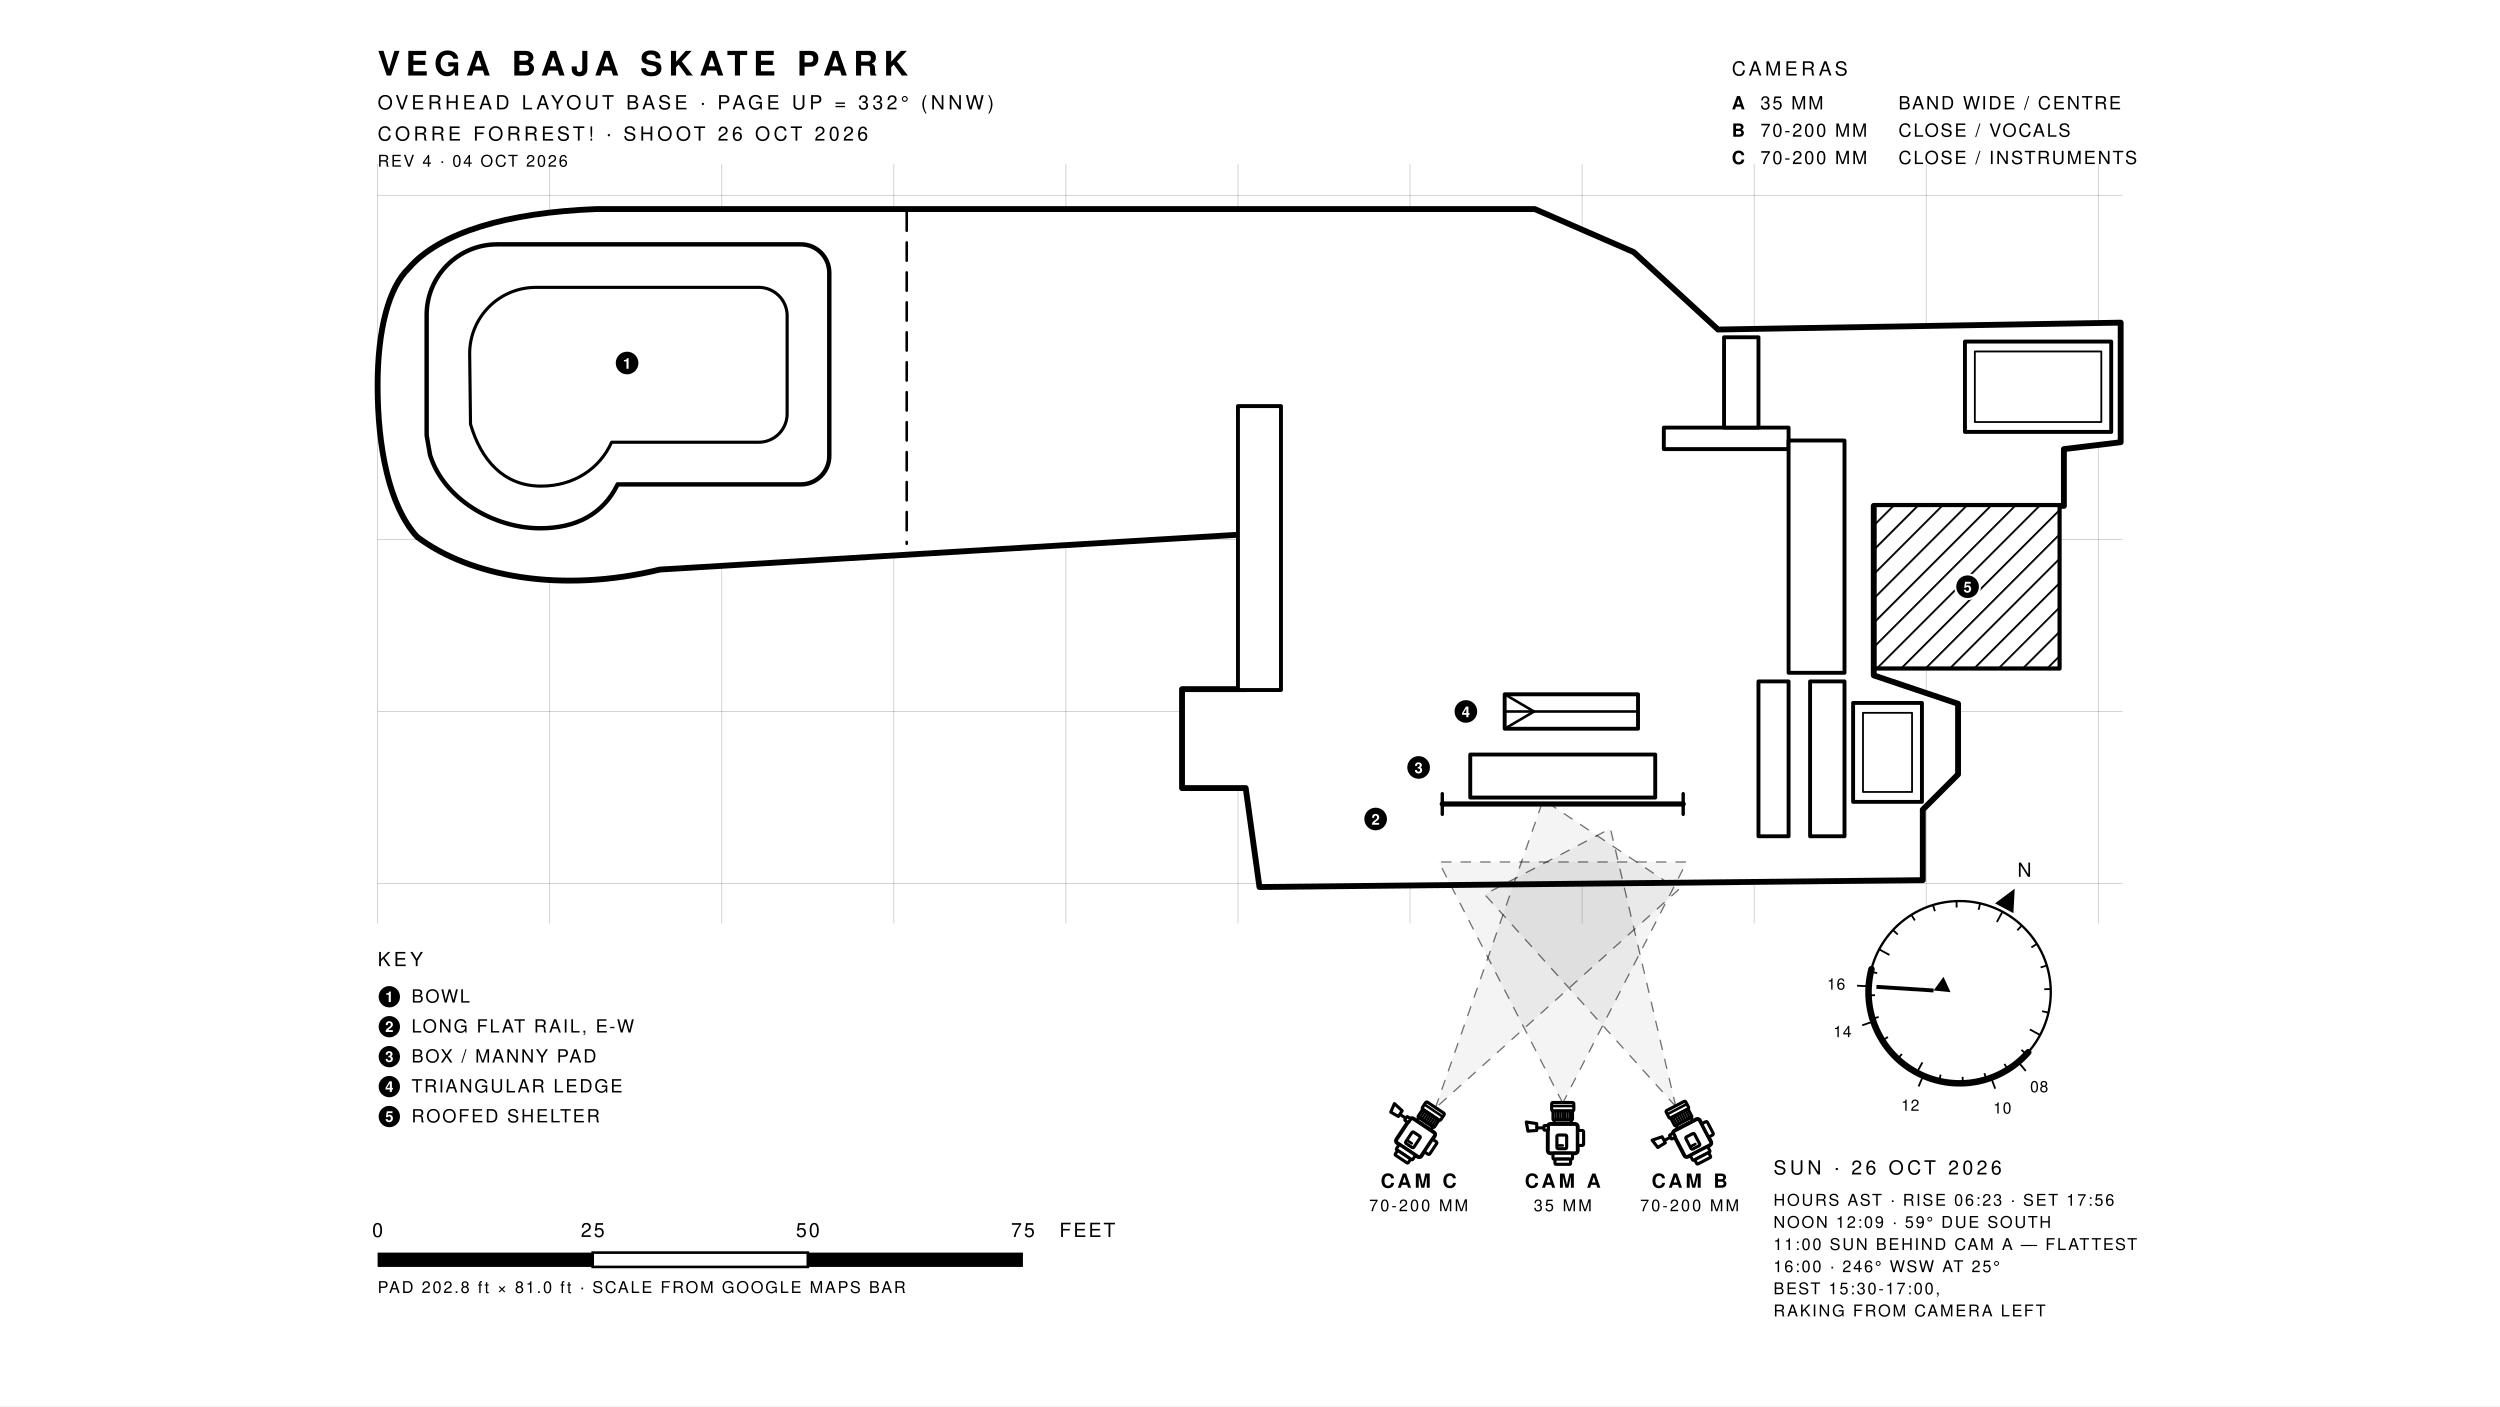
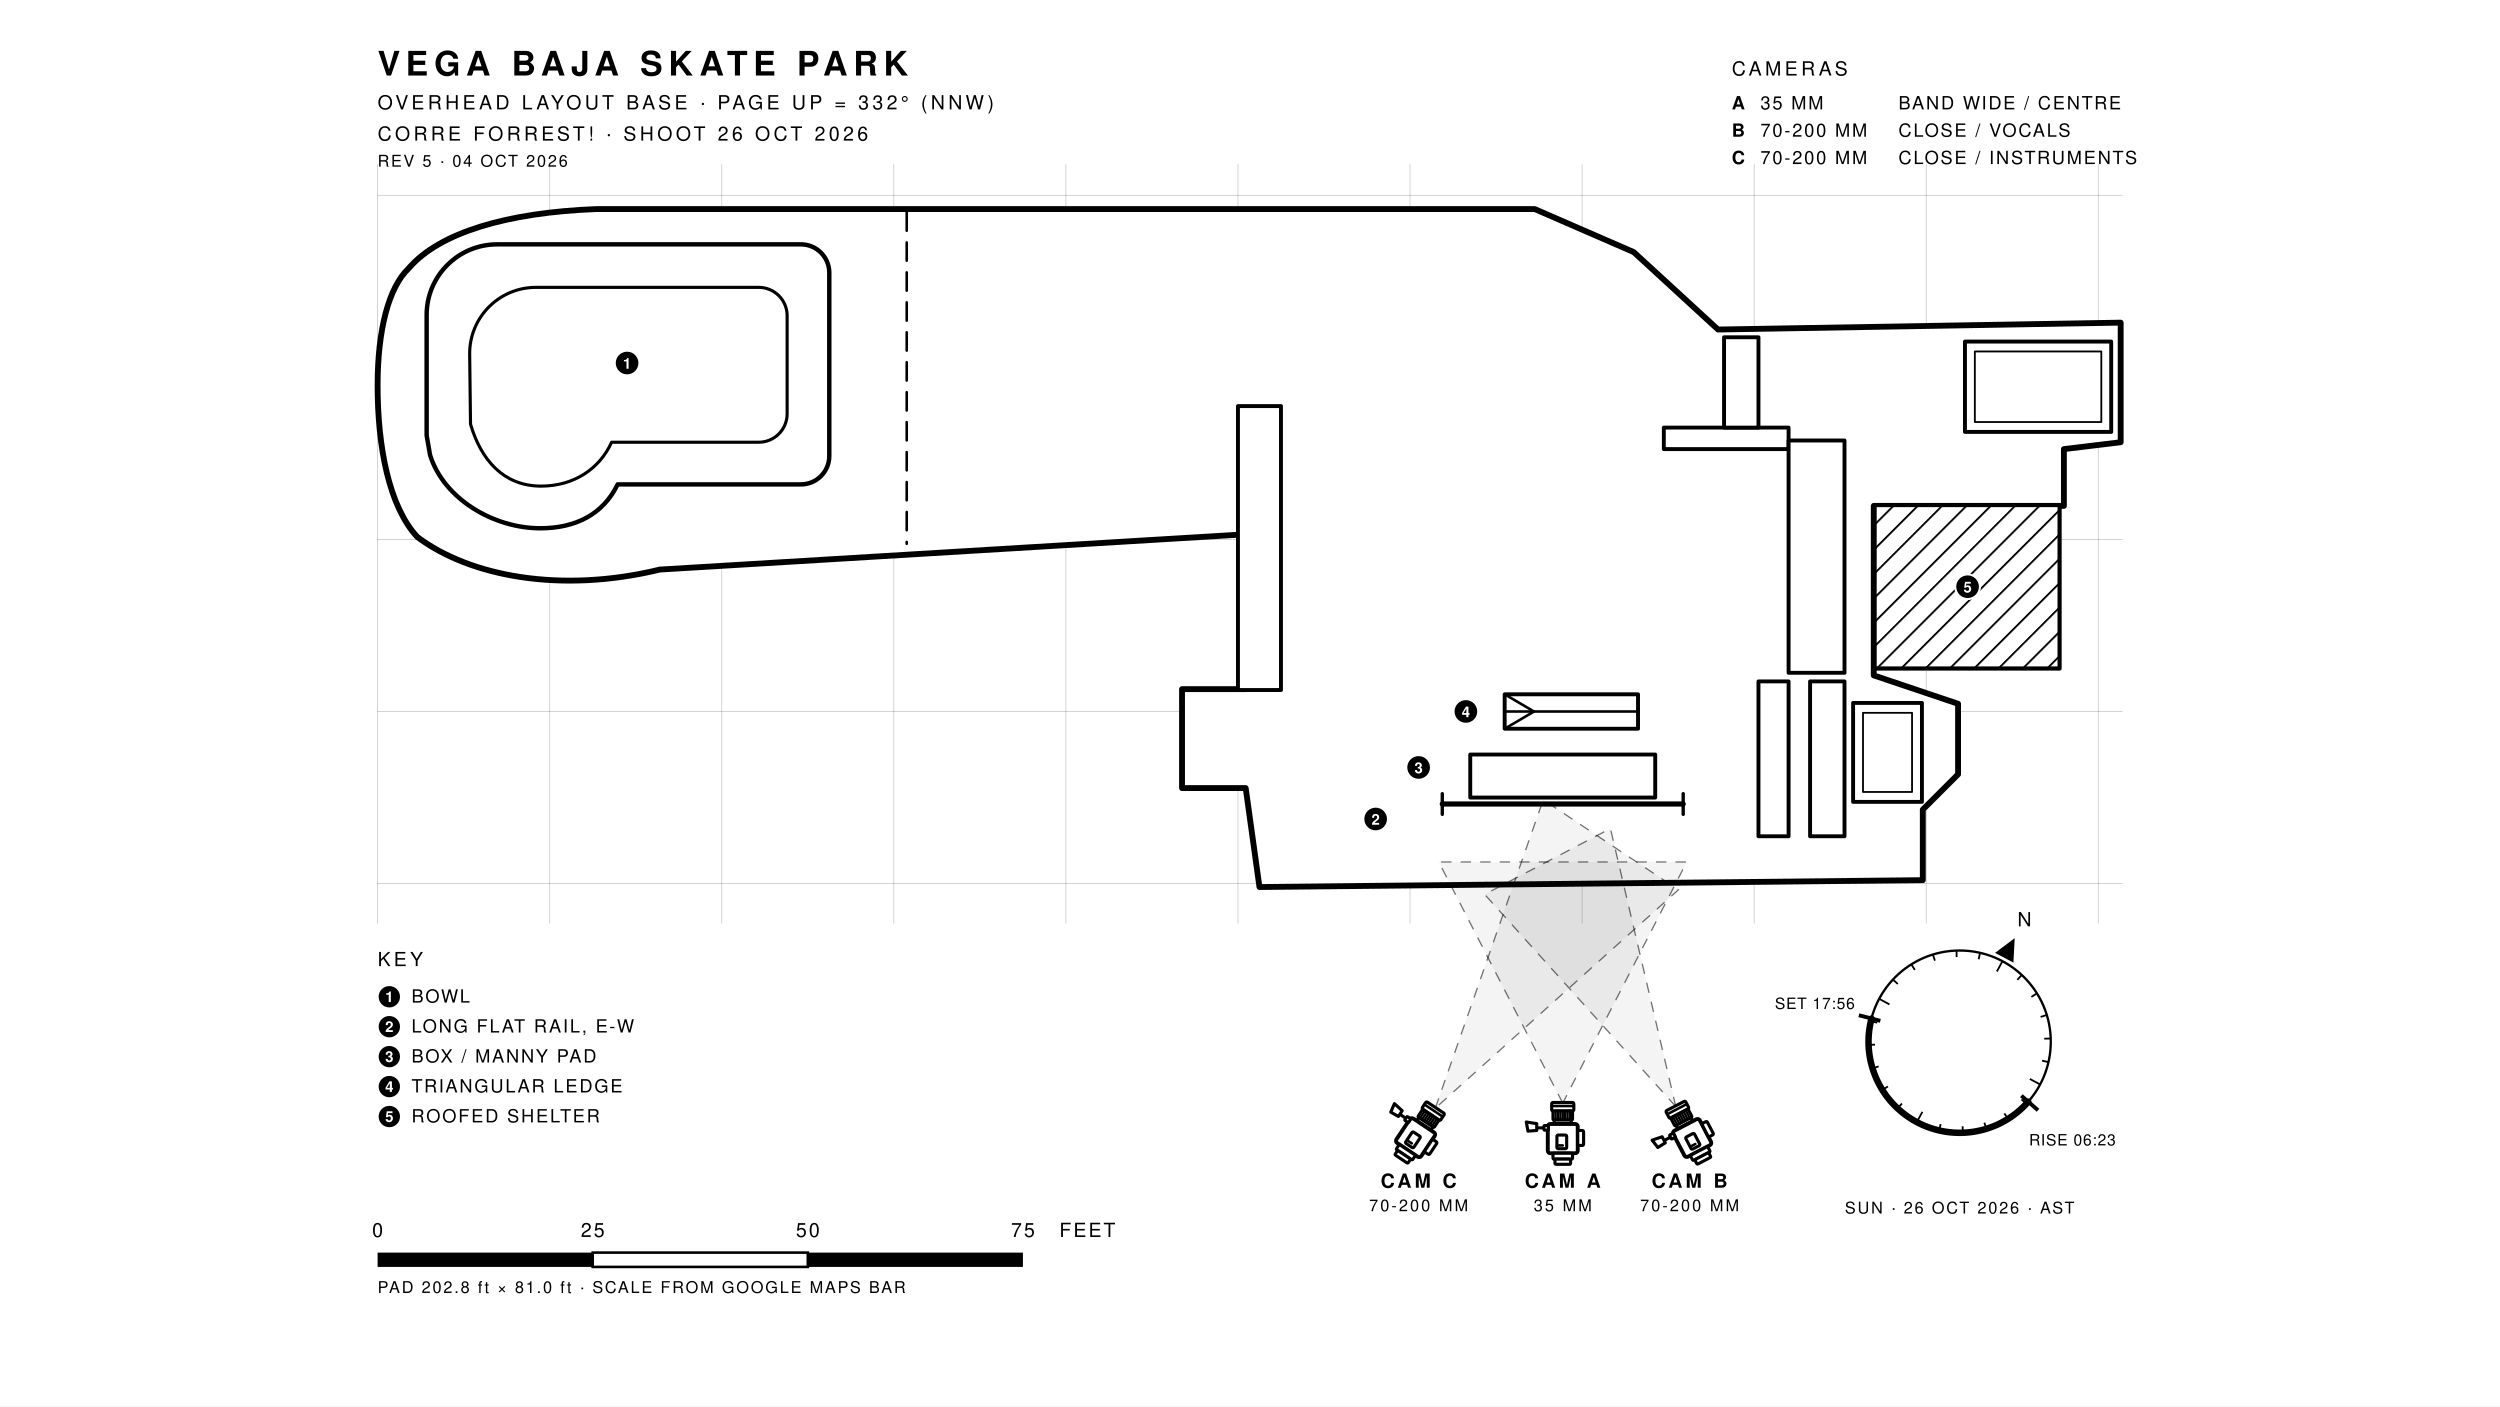
<svg xmlns="http://www.w3.org/2000/svg" width="1920" height="1080" viewBox="0 0 1920 1080">
  <style>
    text { font-family:'Helvetica Neue',Helvetica,Arial,'Liberation Sans',sans-serif; fill:#000 }
    .pad,.coping,.floor,.thin,.joint,.obj,.rail,.shelter,.offpad {
      fill:#fff; stroke:#000; stroke-linejoin:round; stroke-linecap:round }
    .thin,.joint,.floor,.coping,.rail { fill:none }
    .joint   { stroke-dasharray:2.119 1.362 }
    .shelter { fill:url(#hatch) }
    .offpad  { fill:none; stroke-dasharray:1.665 1.211 }
    .icon    { fill:#fff; stroke:#000; stroke-linejoin:round; stroke-linecap:round }
    .cone    { fill:#000; fill-opacity:0.045; stroke:#000; stroke-width:1.0; stroke-opacity:0.55; stroke-dasharray:8 7 }
    .perf    { fill:none; stroke:#000; stroke-width:1.6; stroke-dasharray:9 7 }
    .key     { fill:#000; stroke:#fff; stroke-width:1.6 }
    .keynum  { font-size:11.5px; font-weight:700; fill:#fff; letter-spacing:0 }
    .dial    { fill:#fff; stroke:#000; stroke-width:1.8 }
    .dialtick{ stroke:#000; stroke-width:1.4 }
    .sunarc  { fill:none; stroke:#000; stroke-width:5; stroke-linecap:round }
    .sunray  { stroke:#000; stroke-width:3 }
    .sunhead,.narrow { fill:#000 }
    .dialnum { font-size:12px; letter-spacing:0.6px }
    .title   { font-size:26px; letter-spacing:4.5px; font-weight:700 }
    .sub     { font-size:15px; letter-spacing:2.6px }
    .tick    { font-size:15px; letter-spacing:1.6px }
    .note    { font-size:12.5px; letter-spacing:1.4px }
    .legend  { font-size:14px; letter-spacing:1.4px }
    .camtag  { font-size:15px; letter-spacing:2.4px; font-weight:700 }
    .camlens { font-size:12.5px; letter-spacing:1.6px }
    .bandtag { font-size:11.5px; letter-spacing:1.2px }
    .grid line { stroke:#000; stroke-width:0.6; opacity:0.22 }
</style>
  <defs>
    <pattern id="hatch" patternUnits="userSpaceOnUse" width="2.0" height="2.0" patternTransform="rotate(45)">
      <rect width="2.0" height="2.0" fill="#fff" />
      <line x1="0" y1="0" x2="0" y2="2.0" stroke="#000" stroke-width="0.42" />
    </pattern>
    <g id="cam" stroke-width="4.80">
      <rect x="-17" y="-47" width="34" height="13" rx="2" />
      <line x1="-17" y1="-41.5" x2="17" y2="-41.5" stroke-width="4.00" />
      <rect x="-15" y="-34" width="30" height="14" rx="1.5" />
      <g stroke-width="3.60">
        <line x1="-11" y1="-33" x2="-11" y2="-21" />
        <line x1="-7.3" y1="-33" x2="-7.3" y2="-21" />
        <line x1="-3.6" y1="-33" x2="-3.6" y2="-21" />
        <line x1="0" y1="-33" x2="0" y2="-21" />
        <line x1="3.6" y1="-33" x2="3.6" y2="-21" />
        <line x1="7.3" y1="-33" x2="7.3" y2="-21" />
        <line x1="11" y1="-33" x2="11" y2="-21" />
      </g>
      <rect x="-13" y="-20" width="26" height="6" rx="1.5" />
      <rect x="-23" y="-14" width="46" height="45" rx="4" stroke-width="6.00" />
      <rect x="23" y="-4" width="9" height="23" rx="2" />
      <path d="M -23,-8 L -40,-8" stroke-width="4.80" />
      <rect x="-29" y="-11.5" width="7" height="7" rx="1" />
      <path d="M -40,-14.5 L -56,-17 L -53.5,-3 L -40,-4 Z" />
      <rect x="-9" y="3" width="15" height="21" rx="2" />
      <line x1="-6" y1="19" x2="0" y2="19" stroke-width="4.00" />
      <rect x="-15" y="31" width="30" height="9" rx="1.5" />
      <rect x="-12" y="40" width="24" height="8" rx="1.5" />
    </g>
    <g id="person" stroke-width="4.80">
      <ellipse cx="0" cy="0" rx="30" ry="12" stroke-width="5.60" />
      <ellipse cx="-21" cy="0" rx="2.6" ry="6" stroke-width="4.00" />
      <ellipse cx="21" cy="0" rx="2.6" ry="6" stroke-width="4.00" />
      <circle cx="0" cy="-2" r="16" fill="#000" stroke-width="4.80" />
      <path d="M -15.2,3 A 16,16 0 0 0 15.2,3 Z" fill="#fff" stroke-width="4.80" />
      <path d="M -5.5,12.5 L 0,19 L 5.5,12.5 Z" fill="#000" stroke-width="4.00" />
    </g>
  </defs>
  <rect width="1920" height="1080" fill="#fff" />
  <g class="grid">
    <line x1="290.00" y1="126.0" x2="290.00" y2="709.2" />
    <line x1="422.15" y1="126.0" x2="422.15" y2="709.2" />
    <line x1="554.30" y1="126.0" x2="554.30" y2="709.2" />
    <line x1="686.45" y1="126.0" x2="686.45" y2="709.2" />
    <line x1="818.60" y1="126.0" x2="818.60" y2="709.2" />
    <line x1="950.75" y1="126.0" x2="950.75" y2="709.2" />
    <line x1="1082.90" y1="126.0" x2="1082.90" y2="709.2" />
    <line x1="1215.05" y1="126.0" x2="1215.05" y2="709.2" />
    <line x1="1347.20" y1="126.0" x2="1347.20" y2="709.2" />
    <line x1="1479.35" y1="126.0" x2="1479.35" y2="709.2" />
    <line x1="1611.50" y1="126.0" x2="1611.50" y2="709.2" />
    <line x1="290" y1="150.00" x2="1630" y2="150.00" />
    <line x1="290" y1="282.15" x2="1630" y2="282.15" />
    <line x1="290" y1="414.30" x2="1630" y2="414.30" />
    <line x1="290" y1="546.45" x2="1630" y2="546.45" />
    <line x1="290" y1="678.60" x2="1630" y2="678.60" />
  </g>
  <g id="park" transform="translate(290,150) scale(6.6075)">
    <path class="pad" d="M 0.0,22.1  C 0.0,15.6 1.3,10.7 3.6,8.5  C 7.2,4.3 15.1,2.0 25.4,1.6  L 134.5,1.6  L 146.0,6.6 L 155.8,15.6  L 202.6,14.8 L 202.6,28.7 L 196.0,29.5 L 196.0,36.1  L 173.9,36.1 L 173.9,55.8  L 183.7,59.1 L 183.7,67.3 L 179.6,71.4 L 179.6,79.6  L 102.5,80.4 L 100.9,68.9  L 93.5,68.9 L 93.5,57.4 L 100.9,57.4  L 100.9,39.4  L 32.8,43.5  C 21.3,46.3 10.7,44.3 4.6,39.7  C 1.3,36.1 0.0,29.2 0.0,22.1 Z" stroke-width="0.681" />
    <path class="coping" d="M 13.9,5.7  L 49.2,5.7 A 3.3,3.3 0 0 1 52.5,9.0  L 52.5,30.3 A 3.3,3.3 0 0 1 49.2,33.6  L 27.9,33.6  C 26.2,37.1 23.0,38.7 18.9,38.7  C 13.5,38.7 7.7,35.3 6.1,30.2  L 5.7,27.9 L 5.7,13.9  A 8.2,8.2 0 0 1 13.9,5.7 Z" stroke-width="0.515" />
    <path class="floor" d="M 18.4,10.7  L 44.3,10.7 A 3.3,3.3 0 0 1 47.6,13.9  L 47.6,25.4 A 3.3,3.3 0 0 1 44.3,28.7  L 27.2,28.7  C 25.8,31.8 22.8,33.8 19.0,33.8  C 14.6,33.8 12.0,30.7 10.8,26.6  L 10.7,18.4  A 7.7,7.7 0 0 1 18.4,10.7 Z" stroke-width="0.363" />
    <line class="joint" x1="61.5" y1="2.0" x2="61.5" y2="40.5" stroke-width="0.303" />
    <rect class="obj" x="100.0" y="24.5" width="5.0" height="33.0" stroke-width="0.454" />
    <rect class="obj" x="131.0" y="58.0" width="15.5" height="4.0" stroke-width="0.454" />
    <line class="thin" x1="131.0" y1="60.0" x2="146.5" y2="60.0" stroke-width="0.303" />
    <line class="thin" x1="131.0" y1="58.0" x2="134.41" y2="60.0" stroke-width="0.303" />
    <line class="thin" x1="131.0" y1="62.0" x2="134.41" y2="60.0" stroke-width="0.303" />
    <rect class="obj" x="127.0" y="65.0" width="21.5" height="5.0" stroke-width="0.454" />
    <line class="rail" x1="123.75" y1="70.75" x2="151.75" y2="70.75" stroke-width="0.605" />
    <line class="obj" x1="123.75" y1="69.55" x2="123.75" y2="71.95" stroke-width="0.394" />
    <line class="obj" x1="151.75" y1="69.55" x2="151.75" y2="71.95" stroke-width="0.394" />
    <rect class="obj" x="149.5" y="27.0" width="14.5" height="2.5" stroke-width="0.454" />
    <rect class="obj" x="156.5" y="16.5" width="4.0" height="10.5" stroke-width="0.454" />
    <rect class="obj" x="164.0" y="28.5" width="6.5" height="27.0" stroke-width="0.454" />
    <rect class="obj" x="160.5" y="56.5" width="3.5" height="18.0" stroke-width="0.454" />
    <rect class="obj" x="166.5" y="56.5" width="4.0" height="18.0" stroke-width="0.454" />
    <rect class="obj" x="171.5" y="59.0" width="8.0" height="11.5" stroke-width="0.454" />
    <rect class="thin" x="172.65" y="60.15" width="5.7" height="9.2" stroke-width="0.212" />
    <rect class="obj" x="184.5" y="17.0" width="17.0" height="10.5" stroke-width="0.454" />
    <rect class="thin" x="185.65" y="18.15" width="14.7" height="8.2" stroke-width="0.212" />
    <rect class="shelter" x="174.0" y="36.0" width="21.5" height="19.0" stroke-width="0.484" />
  </g>
  <g id="keys">
    <circle class="key" cx="481.6" cy="278.8" r="9.5" />
    <text x="481.6" y="283.2" class="keynum" text-anchor="middle">1</text>
    <circle class="key" cx="1056.5" cy="629.0" r="9.5" />
    <text x="1056.5" y="633.4" class="keynum" text-anchor="middle">2</text>
    <circle class="key" cx="1089.5" cy="589.4" r="9.5" />
    <text x="1089.5" y="593.8" class="keynum" text-anchor="middle">3</text>
    <circle class="key" cx="1125.8" cy="546.4" r="9.5" />
    <text x="1125.8" y="550.8" class="keynum" text-anchor="middle">4</text>
    <circle class="key" cx="1511.1" cy="450.6" r="9.5" />
    <text x="1511.1" y="455.0" class="keynum" text-anchor="middle">5</text>
  </g>
  <g id="band" />
  <g id="cameras">
    <path class="cone" d="M 1200.2,847.2 L 1105.0,662.0 L 1295.4,662.0 Z" />
    <g class="icon" transform="translate(1200.2,870.2) rotate(0.0) scale(0.5)">
      <use href="#cam" />
    </g>
    <text x="1200.2" y="912.2" class="camtag" text-anchor="middle">CAM A</text>
    <text x="1200.2" y="930.2" class="camlens" text-anchor="middle">35 MM</text>
    <path class="cone" d="M 1287.0,849.8 L 1140.2,686.9 L 1236.8,636.3 Z" />
    <g class="icon" transform="translate(1297.6,870.2) rotate(-27.6) scale(0.5)">
      <use href="#cam" />
    </g>
    <text x="1297.6" y="912.2" class="camtag" text-anchor="middle">CAM B</text>
    <text x="1297.6" y="930.2" class="camlens" text-anchor="middle">70-200 MM</text>
    <path class="cone" d="M 1102.3,851.1 L 1185.2,614.2 L 1289.0,683.4 Z" />
    <g class="icon" transform="translate(1089.5,870.2) rotate(33.7) scale(0.5)">
      <use href="#cam" />
    </g>
    <text x="1089.5" y="912.2" class="camtag" text-anchor="middle">CAM C</text>
    <text x="1089.5" y="930.2" class="camlens" text-anchor="middle">70-200 MM</text>
  </g>
  <g id="annotation">
    <g transform="translate(290,58)">
      <text x="0" y="0" class="title">VEGA BAJA SKATE PARK</text>
      <text x="0" y="26" class="sub">OVERHEAD LAYOUT BASE · PAGE UP = 332° (NNW)</text>
      <text x="0" y="50" class="sub">CORRE FORREST! · SHOOT 26 OCT 2026</text>
-       <text x="0" y="70" class="note">REV 4 · 04 OCT 2026</text>
+       <text x="0" y="70" class="note">REV 5 · 04 OCT 2026</text>
    </g>
    <g transform="translate(1330,58)">
      <text x="0" y="0" class="sub">CAMERAS</text>
      <text x="0" y="26" class="legend" font-weight="700">A</text>
      <text x="22" y="26" class="legend">35 MM</text>
      <text x="128" y="26" class="legend">BAND WIDE / CENTRE</text>
      <text x="0" y="47" class="legend" font-weight="700">B</text>
      <text x="22" y="47" class="legend">70-200 MM</text>
      <text x="128" y="47" class="legend">CLOSE / VOCALS</text>
      <text x="0" y="68" class="legend" font-weight="700">C</text>
      <text x="22" y="68" class="legend">70-200 MM</text>
      <text x="128" y="68" class="legend">CLOSE / INSTRUMENTS</text>
    </g>
    <g transform="translate(290,742)">
      <text x="0" y="0" class="sub">KEY</text>
      <circle class="key" cx="9.0" cy="23.5" r="9.0" />
      <text x="9.0" y="27.6" class="keynum" text-anchor="middle">1</text>
      <text x="26" y="28" class="legend">BOWL</text>
      <circle class="key" cx="9.0" cy="46.5" r="9.0" />
      <text x="9.0" y="50.6" class="keynum" text-anchor="middle">2</text>
      <text x="26" y="51" class="legend">LONG FLAT RAIL, E-W</text>
      <circle class="key" cx="9.0" cy="69.5" r="9.0" />
      <text x="9.0" y="73.6" class="keynum" text-anchor="middle">3</text>
      <text x="26" y="74" class="legend">BOX / MANNY PAD</text>
      <circle class="key" cx="9.0" cy="92.5" r="9.0" />
      <text x="9.0" y="96.6" class="keynum" text-anchor="middle">4</text>
      <text x="26" y="97" class="legend">TRIANGULAR LEDGE</text>
      <circle class="key" cx="9.0" cy="115.5" r="9.0" />
      <text x="9.0" y="119.6" class="keynum" text-anchor="middle">5</text>
      <text x="26" y="120" class="legend">ROOFED SHELTER</text>
    </g>
    <g transform="translate(290.0,962.0)">
      <rect x="0" y="0" width="165.2" height="11" fill="#000" />
      <rect x="165.2" y="0" width="165.2" height="11" fill="none" stroke="#000" stroke-width="2" />
      <rect x="330.4" y="0" width="165.2" height="11" fill="#000" />
      <text x="0.0" y="-12" class="tick" text-anchor="middle">0</text>
      <text x="165.2" y="-12" class="tick" text-anchor="middle">25</text>
      <text x="330.4" y="-12" class="tick" text-anchor="middle">50</text>
      <text x="495.6" y="-12" class="tick" text-anchor="middle">75</text>
      <text x="523.6" y="-12" class="tick">FEET</text>
      <text x="0" y="31" class="note">PAD 202.8 ft × 81.0 ft · SCALE FROM GOOGLE MAPS BAR</text>
    </g>
    <g transform="translate(0,0)">
-       <circle class="dial" cx="1505" cy="762" r="70" />
-       <line class="dialtick" x1="1537.9" y1="700.2" x2="1533.6" y2="708.1" />
-       <line class="dialtick" x1="1552.7" y1="710.8" x2="1549.3" y2="714.5" />
-       <line class="dialtick" x1="1564.4" y1="724.9" x2="1560.1" y2="727.6" />
-       <line class="dialtick" x1="1571.9" y1="741.5" x2="1567.2" y2="743.0" />
-       <line class="dialtick" x1="1575.0" y1="759.6" x2="1570.0" y2="759.7" />
-       <line class="dialtick" x1="1573.2" y1="777.7" x2="1568.3" y2="776.6" />
-       <line class="dialtick" x1="1566.8" y1="794.9" x2="1558.9" y2="790.6" />
-       <line class="dialtick" x1="1556.2" y1="809.7" x2="1552.5" y2="806.3" />
-       <line class="dialtick" x1="1542.1" y1="821.4" x2="1539.4" y2="817.1" />
-       <line class="dialtick" x1="1525.5" y1="828.9" x2="1524.0" y2="824.2" />
-       <line class="dialtick" x1="1507.4" y1="832.0" x2="1507.3" y2="827.0" />
-       <line class="dialtick" x1="1489.3" y1="830.2" x2="1490.4" y2="825.3" />
-       <line class="dialtick" x1="1472.1" y1="823.8" x2="1476.4" y2="815.9" />
-       <line class="dialtick" x1="1457.3" y1="813.2" x2="1460.7" y2="809.5" />
-       <line class="dialtick" x1="1445.6" y1="799.1" x2="1449.9" y2="796.4" />
-       <line class="dialtick" x1="1438.1" y1="782.5" x2="1442.8" y2="781.0" />
-       <line class="dialtick" x1="1435.0" y1="764.4" x2="1440.0" y2="764.3" />
-       <line class="dialtick" x1="1436.8" y1="746.3" x2="1441.7" y2="747.4" />
-       <line class="dialtick" x1="1443.2" y1="729.1" x2="1451.1" y2="733.4" />
-       <line class="dialtick" x1="1453.8" y1="714.3" x2="1457.5" y2="717.7" />
-       <line class="dialtick" x1="1467.9" y1="702.6" x2="1470.6" y2="706.9" />
-       <line class="dialtick" x1="1484.5" y1="695.1" x2="1486.0" y2="699.8" />
-       <line class="dialtick" x1="1502.6" y1="692.0" x2="1502.7" y2="697.0" />
-       <line class="dialtick" x1="1520.7" y1="693.8" x2="1519.6" y2="698.7" />
-       <path class="sunarc" d="M 1557.7,808.1 A 70,70 0 0 1 1437.3,744.3" />
-       <line class="dialtick" x1="1550.0" y1="815.6" x2="1555.8" y2="822.5" />
-       <text x="1566.1" y="838.8" class="dialnum" text-anchor="middle">08</text>
-       <line class="dialtick" x1="1529.2" y1="827.7" x2="1532.3" y2="836.1" />
-       <text x="1537.8" y="855.2" class="dialnum" text-anchor="middle">10</text>
-       <line class="dialtick" x1="1477.0" y1="826.2" x2="1473.5" y2="834.4" />
-       <text x="1467.1" y="853.1" class="dialnum" text-anchor="middle">12</text>
-       <line class="dialtick" x1="1438.7" y1="784.5" x2="1430.2" y2="787.4" />
-       <text x="1415.0" y="796.5" class="dialnum" text-anchor="middle">14</text>
-       <line class="dialtick" x1="1435.1" y1="757.5" x2="1426.2" y2="757.0" />
-       <text x="1410.2" y="760.0" class="dialnum" text-anchor="middle">16</text>
-       <line class="sunray" x1="1441.1" y1="757.9" x2="1485.0" y2="760.7" />
-       <polygon class="sunhead" points="1485.0,760.7 1492.6,750.2 1498.0,762.0" />
-       <path class="narrow" d="M 1547.3,682.5 L 1546.3,701.3 L 1532.2,693.8 Z" />
-       <text x="1554.8" y="673.4" class="tick" text-anchor="middle">N</text>
-     </g>
-     <g transform="translate(1362,902)">
-       <text x="0" y="0" class="sub">SUN · 26 OCT 2026</text>
-       <text x="0" y="24" class="note">HOURS AST · RISE 06:23 · SET 17:56</text>
-       <text x="0" y="41" class="note">NOON 12:09 · 59° DUE SOUTH</text>
-       <text x="0" y="58" class="note">11:00 SUN BEHIND CAM A — FLATTEST</text>
-       <text x="0" y="75" class="note">16:00 · 246° WSW AT 25°</text>
-       <text x="0" y="92" class="note">BEST 15:30-17:00,</text>
-       <text x="0" y="109" class="note">RAKING FROM CAMERA LEFT</text>
+       <circle class="dial" cx="1505" cy="800" r="70" />
+       <line class="dialtick" x1="1537.9" y1="738.2" x2="1533.6" y2="746.1" />
+       <line class="dialtick" x1="1552.7" y1="748.8" x2="1549.3" y2="752.5" />
+       <line class="dialtick" x1="1564.4" y1="762.9" x2="1560.1" y2="765.6" />
+       <line class="dialtick" x1="1571.9" y1="779.5" x2="1567.2" y2="781.0" />
+       <line class="dialtick" x1="1575.0" y1="797.6" x2="1570.0" y2="797.7" />
+       <line class="dialtick" x1="1573.2" y1="815.7" x2="1568.3" y2="814.6" />
+       <line class="dialtick" x1="1566.8" y1="832.9" x2="1558.9" y2="828.6" />
+       <line class="dialtick" x1="1556.2" y1="847.7" x2="1552.5" y2="844.3" />
+       <line class="dialtick" x1="1542.1" y1="859.4" x2="1539.4" y2="855.1" />
+       <line class="dialtick" x1="1525.5" y1="866.9" x2="1524.0" y2="862.2" />
+       <line class="dialtick" x1="1507.4" y1="870.0" x2="1507.3" y2="865.0" />
+       <line class="dialtick" x1="1489.3" y1="868.2" x2="1490.4" y2="863.3" />
+       <line class="dialtick" x1="1472.1" y1="861.8" x2="1476.4" y2="853.9" />
+       <line class="dialtick" x1="1457.3" y1="851.2" x2="1460.7" y2="847.5" />
+       <line class="dialtick" x1="1445.6" y1="837.1" x2="1449.9" y2="834.4" />
+       <line class="dialtick" x1="1438.1" y1="820.5" x2="1442.8" y2="819.0" />
+       <line class="dialtick" x1="1435.0" y1="802.4" x2="1440.0" y2="802.3" />
+       <line class="dialtick" x1="1436.8" y1="784.3" x2="1441.7" y2="785.4" />
+       <line class="dialtick" x1="1443.2" y1="767.1" x2="1451.1" y2="771.4" />
+       <line class="dialtick" x1="1453.8" y1="752.3" x2="1457.5" y2="755.7" />
+       <line class="dialtick" x1="1467.9" y1="740.6" x2="1470.6" y2="744.9" />
+       <line class="dialtick" x1="1484.5" y1="733.1" x2="1486.0" y2="737.8" />
+       <line class="dialtick" x1="1502.6" y1="730.0" x2="1502.7" y2="735.0" />
+       <line class="dialtick" x1="1520.7" y1="731.8" x2="1519.6" y2="736.7" />
+       <path class="sunarc" d="M 1557.7,846.1 A 70,70 0 0 1 1437.3,782.3" />
+       <line class="sunray" x1="1552.4" y1="841.5" x2="1565.2" y2="852.7" />
+       <text x="1591.6" y="879.7" class="dialnum" text-anchor="middle">RISE 06:23</text>
+       <line class="sunray" x1="1444.1" y1="784.0" x2="1427.6" y2="779.7" />
+       <text x="1393.8" y="774.9" class="dialnum" text-anchor="middle">SET 17:56</text>
+       <path class="narrow" d="M 1547.3,720.5 L 1546.3,739.3 L 1532.2,731.8 Z" />
+       <text x="1554.8" y="711.4" class="tick" text-anchor="middle">N</text>
+       <text x="1505" y="932" class="note" text-anchor="middle">SUN · 26 OCT 2026 · AST</text>
    </g>
  </g>
</svg>
